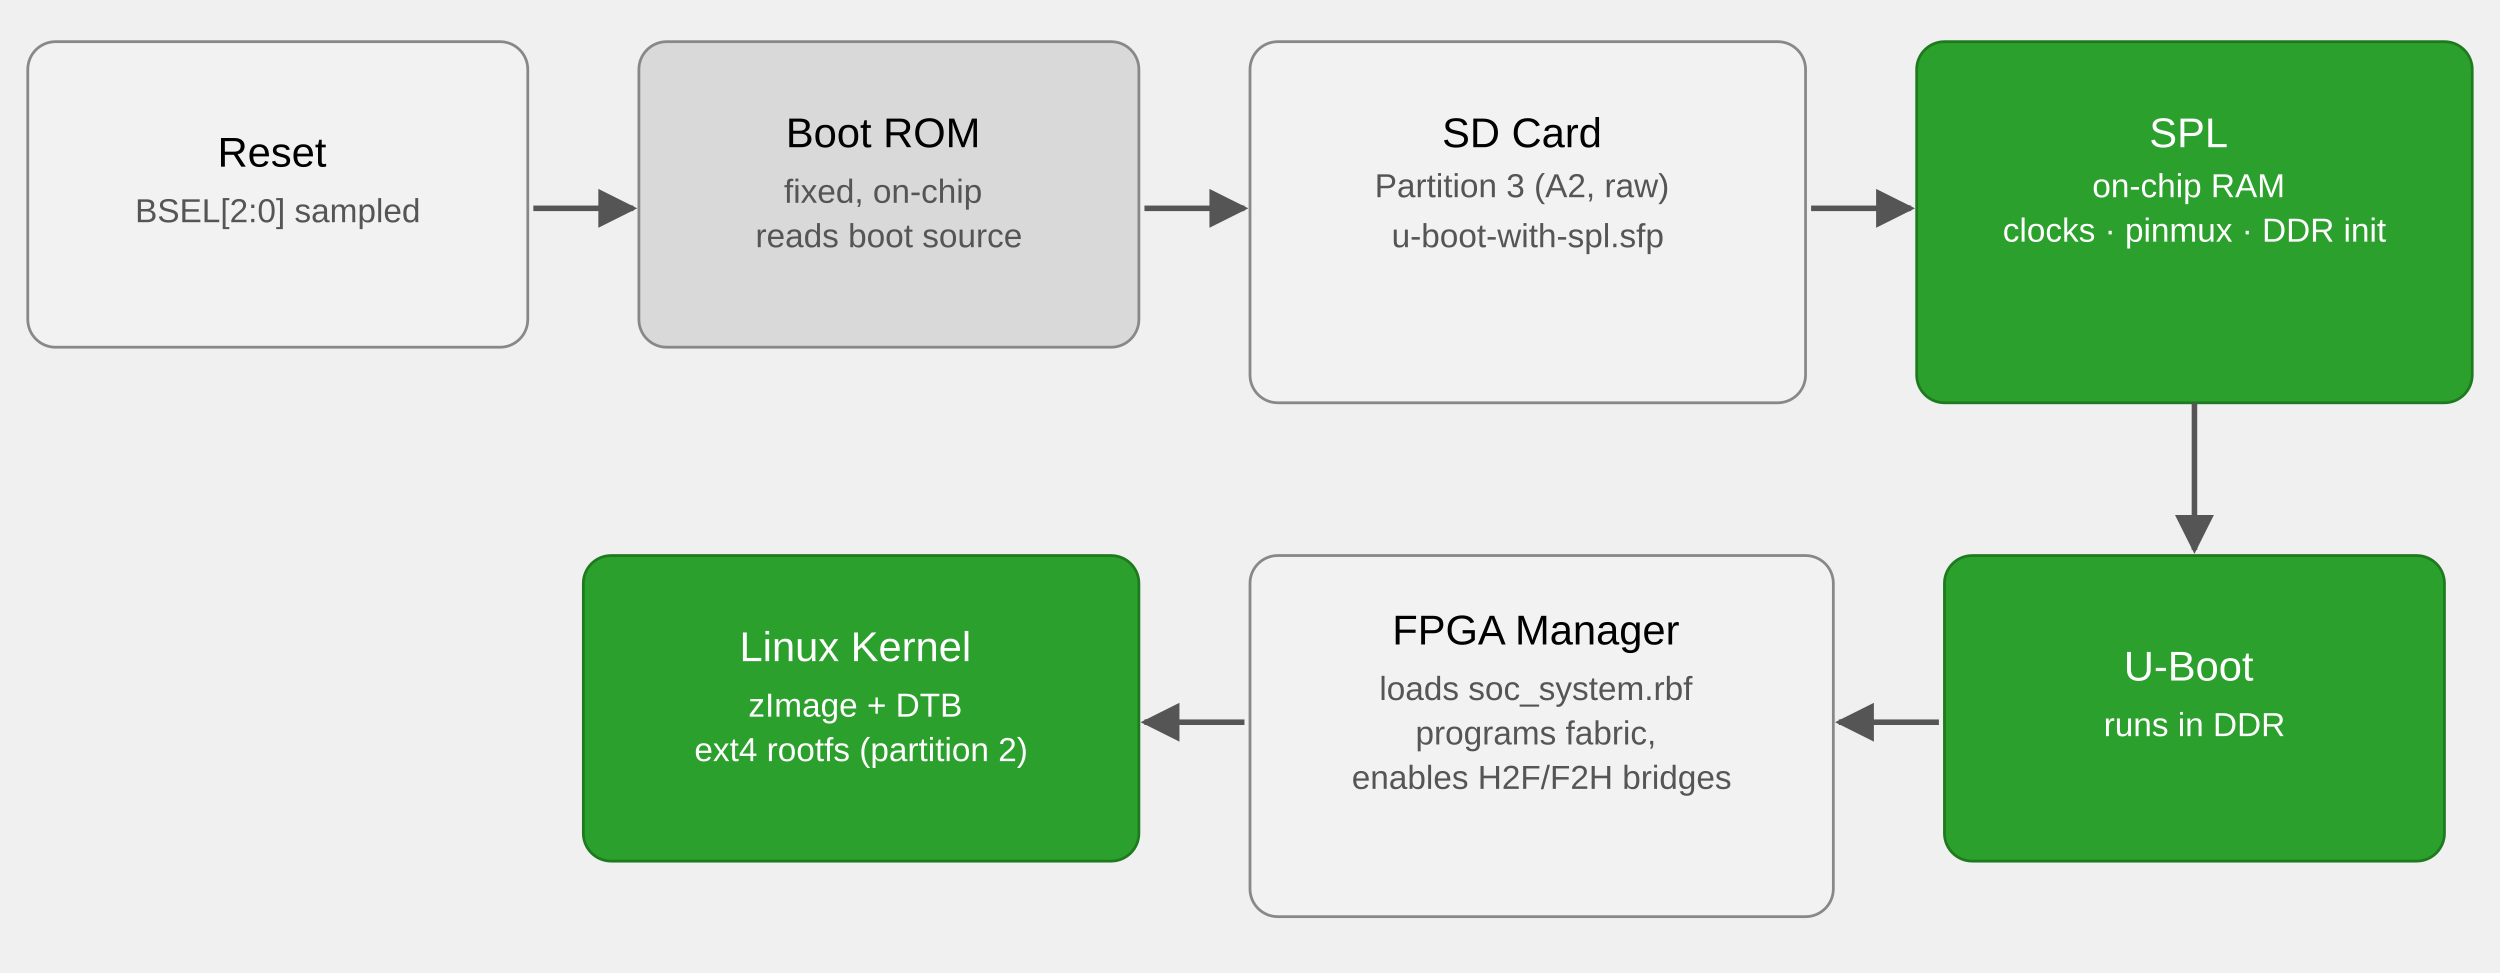
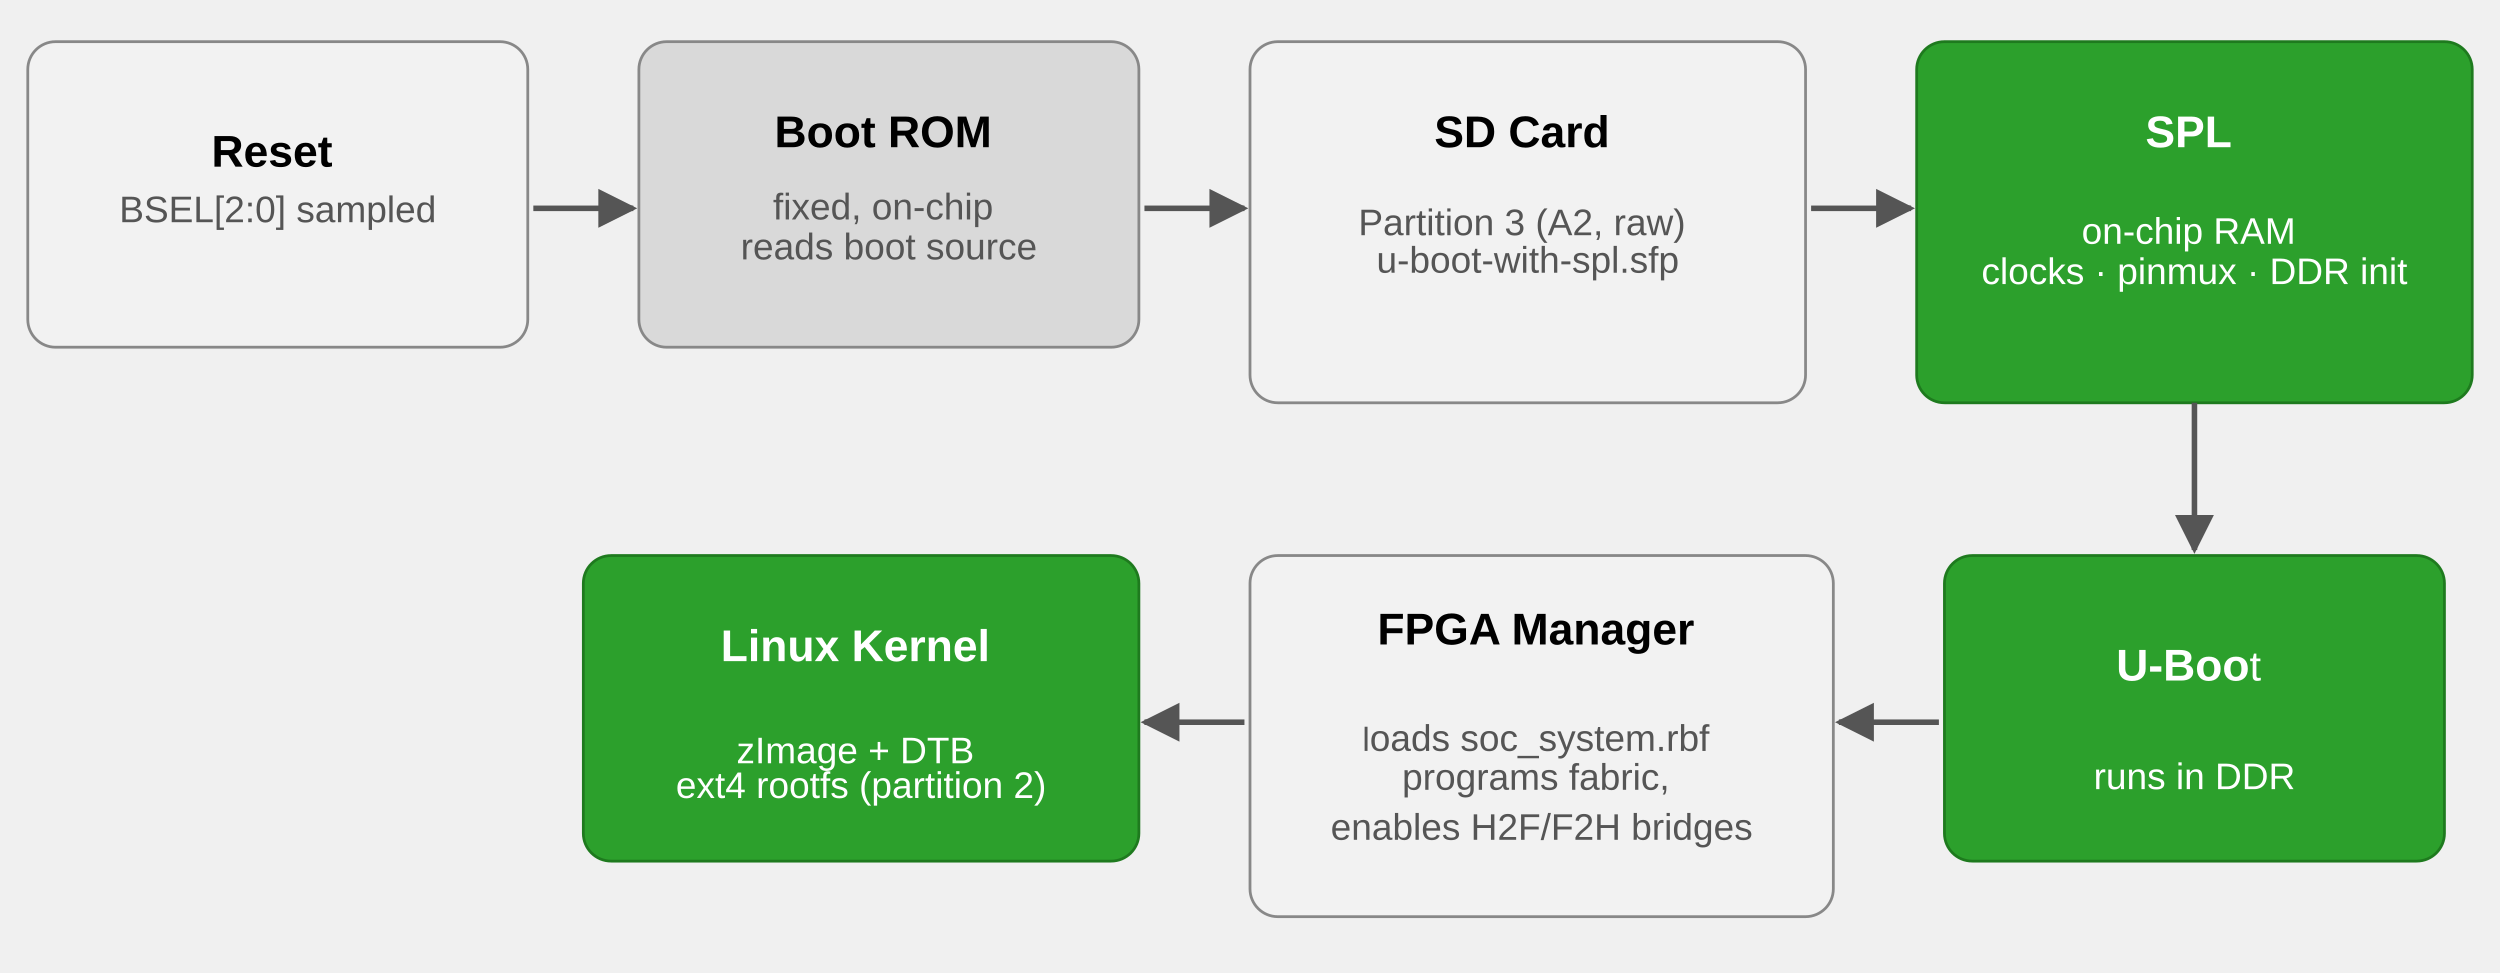
- <svg xmlns="http://www.w3.org/2000/svg" viewBox="0 0 900 350" font-family="Segoe UI, Arial, sans-serif">
-   <defs>
+ <svg xmlns="http://www.w3.org/2000/svg" viewBox="0 0 900 350" font-family="Segoe UI, Arial, sans-serif" version="1.1" id="svg91">
+   <defs id="defs5">
    <marker id="arrow" viewBox="0 0 10 10" refX="9" refY="5" markerWidth="7" markerHeight="7" orient="auto-start-reverse">
-       <path d="M 0 0 L 10 5 L 0 10 z" fill="#555" />
+       <path d="M 0 0 L 10 5 L 0 10 z" fill="#555" id="path2" />
    </marker>
  </defs>
-   <g font-size="15" text-anchor="middle">
-     <rect x="10" y="15" width="180" height="110" rx="10" fill="#f2f2f2" stroke="#888" />
-     <text x="100" y="60">
-       <tspan x="100" dy="0">Reset</tspan>
-       <tspan x="100" dy="20" font-size="12" fill="#555">BSEL[2:0] sampled</tspan>
+   <g font-size="15" text-anchor="middle" id="g75">
+     <rect x="10" y="15" width="180" height="110" rx="10" fill="#f2f2f2" stroke="#888" id="rect7" />
+     <text x="100" y="60" id="text13">
+       <tspan x="100" dy="0" id="tspan9" style="font-style:normal;font-variant:normal;font-weight:bold;font-stretch:normal;font-size:16px;font-family:'Segoe UI', Arial, sans-serif;-inkscape-font-specification:'Segoe UI, Arial, sans-serif Bold'">Reset</tspan>
+       <tspan x="100" dy="20" font-size="12px" fill="#555555" id="tspan11" style="font-size:13.333px">BSEL[2:0] sampled</tspan>
    </text>
-     <rect x="230" y="15" width="180" height="110" rx="10" fill="#d9d9d9" stroke="#888" />
-     <text x="320" y="53">
-       <tspan x="320" dy="0">Boot ROM</tspan>
-       <tspan x="320" dy="20" font-size="12" fill="#555">fixed, on-chip</tspan>
-       <tspan x="320" dy="16" font-size="12" fill="#555">reads boot source</tspan>
+     <rect x="230" y="15" width="180" height="110" rx="10" fill="#d9d9d9" stroke="#888" id="rect15" />
+     <text x="320" y="53" id="text23" style="line-height:0.4">
+       <tspan id="tspan45976" x="320" y="53" style="font-style:normal;font-variant:normal;font-weight:bold;font-stretch:normal;font-size:16px;font-family:'Segoe UI', Arial, sans-serif;-inkscape-font-specification:'Segoe UI, Arial, sans-serif Bold'">
+         <tspan x="320" dy="0" id="tspan17" style="font-style:normal;font-variant:normal;font-weight:bold;font-stretch:normal;font-size:16px;font-family:'Segoe UI', Arial, sans-serif;-inkscape-font-specification:'Segoe UI, Arial, sans-serif Bold'">Boot ROM</tspan>
+       </tspan>
+       <tspan x="320" y="59" id="tspan54315" style="font-size:13.333px">
+         <tspan x="320" font-size="12px" fill="#555555" dy="20" id="tspan54317" style="font-size:13.333px">fixed, on-chip</tspan>
+       </tspan>
+       <tspan x="320" y="65.126" id="tspan55772" style="font-size:13.333px" />
+       <tspan id="tspan45978" x="320" y="71.253" style="font-size:13.333px" />
+       <tspan x="320" y="77.379" id="tspan46684" style="font-size:13.333px">
+         <tspan x="320" dy="16" font-size="12px" fill="#555555" id="tspan46686" style="font-size:13.333px">reads boot source</tspan>
+       </tspan>
    </text>
-     <rect x="450" y="15" width="200" height="130" rx="10" fill="#f2f2f2" stroke="#888" />
-     <text x="550" y="53">
-       <tspan x="550" dy="0">SD Card</tspan>
-       <tspan x="550" dy="18" font-size="12" fill="#555">Partition 3 (A2, raw)</tspan>
-       <tspan x="550" dy="18" font-size="12" fill="#555">u-boot-with-spl.sfp</tspan>
+     <rect x="450" y="15" width="200" height="130" rx="10" fill="#f2f2f2" stroke="#888" id="rect25" />
+     <text x="550" y="53" id="text33" style="line-height:0.9">
+       <tspan id="tspan67653" x="550" y="53" style="font-style:normal;font-variant:normal;font-weight:bold;font-stretch:normal;font-size:16px;font-family:'Segoe UI', Arial, sans-serif;-inkscape-font-specification:'Segoe UI, Arial, sans-serif Bold'">
+         <tspan x="550" dy="0" id="tspan27" style="font-style:normal;font-variant:normal;font-weight:bold;font-stretch:normal;font-size:16px;font-family:'Segoe UI', Arial, sans-serif;-inkscape-font-specification:'Segoe UI, Arial, sans-serif Bold'">SD Card</tspan>
+       </tspan>
+       <tspan id="tspan67655" x="550" y="66.674" style="font-size:13.333px">
+         <tspan x="550" dy="18" font-size="12px" fill="#555555" id="tspan67657" style="font-size:13.333px">Partition 3 (A2, raw)</tspan>
+       </tspan>
+       <tspan x="550" y="80.174" id="tspan68606" style="font-size:13.333px">
+         <tspan x="550" dy="18" font-size="12px" fill="#555555" id="tspan68608" style="font-size:13.333px">u-boot-with-spl.sfp</tspan>
+       </tspan>
    </text>
-     <rect x="690" y="15" width="200" height="130" rx="10" fill="#2ca02c" stroke="#1e7a1e" />
-     <text x="790" y="53" fill="#fff">
-       <tspan x="790" dy="0">SPL</tspan>
-       <tspan x="790" dy="18" font-size="12">on-chip RAM</tspan>
-       <tspan x="790" dy="16" font-size="12">clocks · pinmux · DDR init</tspan>
+     <rect x="690" y="15" width="200" height="130" rx="10" fill="#2ca02c" stroke="#1e7a1e" id="rect35" />
+     <text x="790" y="53" fill="#ffffff" id="text43" style="line-height:1.1">
+       <tspan id="tspan81035" x="790" y="53" style="font-style:normal;font-variant:normal;font-weight:bold;font-stretch:normal;font-size:16px;font-family:'Segoe UI', Arial, sans-serif;-inkscape-font-specification:'Segoe UI, Arial, sans-serif Bold'">
+         <tspan x="790" dy="0" id="tspan37" style="font-style:normal;font-variant:normal;font-weight:bold;font-stretch:normal;font-size:16px;font-family:'Segoe UI', Arial, sans-serif;-inkscape-font-specification:'Segoe UI, Arial, sans-serif Bold'">SPL</tspan>
+       </tspan>
+       <tspan id="tspan81037" x="790" y="69.774" style="font-size:13.333px">
+         <tspan x="790" dy="18" font-size="12px" id="tspan81039" style="font-size:13.333px">on-chip RAM</tspan>
+       </tspan>
+       <tspan x="790" y="86.274" id="tspan81504" style="font-size:13.333px">
+         <tspan x="790" dy="16" font-size="12px" id="tspan81506" style="font-size:13.333px">clocks · pinmux · DDR init</tspan>
+       </tspan>
    </text>
-     <rect x="700" y="200" width="180" height="110" rx="10" fill="#2ca02c" stroke="#1e7a1e" />
-     <text x="790" y="245" fill="#fff">
-       <tspan x="790" dy="0">U-Boot</tspan>
-       <tspan x="790" dy="20" font-size="12">runs in DDR</tspan>
+     <rect x="700" y="200" width="180" height="110" rx="10" fill="#2ca02c" stroke="#1e7a1e" id="rect45" />
+     <text x="790" y="245" fill="#ffffff" id="text51">
+       <tspan id="tspan128370" x="790" y="245">
+         <tspan x="790" dy="0" id="tspan47">
+           <tspan style="font-style:normal;font-variant:normal;font-weight:bold;font-stretch:normal;font-size:16px;font-family:'Segoe UI', Arial, sans-serif;-inkscape-font-specification:'Segoe UI, Arial, sans-serif Bold'" id="tspan108976">U-Boo</tspan>t</tspan>
+         <tspan x="790" font-size="12px" id="tspan49" style="font-size:13.333px" />
+       </tspan>
+       <tspan id="tspan128372" x="790" y="264.099">
+         <tspan x="790" dy="20" font-size="12px" style="font-size:13.333px" id="tspan128374">runs in DDR</tspan>
+       </tspan>
    </text>
-     <rect x="450" y="200" width="210" height="130" rx="10" fill="#f2f2f2" stroke="#888" />
-     <text x="555" y="232">
-       <tspan x="555" dy="0">FPGA Manager</tspan>
-       <tspan x="555" dy="20" font-size="12" fill="#555">loads soc_system.rbf</tspan>
-       <tspan x="555" dy="16" font-size="12" fill="#555">programs fabric,</tspan>
-       <tspan x="555" dy="16" font-size="12" fill="#555">enables H2F/F2H bridges</tspan>
+     <rect x="450" y="200" width="210" height="130" rx="10" fill="#f2f2f2" stroke="#888" id="rect53" />
+     <text x="555" y="232" id="text63" style="line-height:1.2">
+       <tspan id="tspan113924" x="555" y="232" style="font-style:normal;font-variant:normal;font-weight:bold;font-stretch:normal;font-size:16px;font-family:'Segoe UI', Arial, sans-serif;-inkscape-font-specification:'Segoe UI, Arial, sans-serif Bold'">
+         <tspan x="555" dy="0" id="tspan55" style="font-style:normal;font-variant:normal;font-weight:bold;font-stretch:normal;font-size:16px;font-family:'Segoe UI', Arial, sans-serif;-inkscape-font-specification:'Segoe UI, Arial, sans-serif Bold'">FPGA Manager</tspan>
+       </tspan>
+       <tspan id="tspan113926" x="555" y="250.324">
+         <tspan x="555" dy="20" font-size="12px" fill="#555555" id="tspan113928">l<tspan style="font-size:13.333px" id="tspan119227">oads soc_system.rbf</tspan>
+         </tspan>
+       </tspan>
+       <tspan x="555" y="268.324" id="tspan115582" style="font-size:13.333px">
+         <tspan x="555" dy="16" font-size="12px" fill="#555555" id="tspan115584" style="font-size:13.333px">programs fabric,</tspan>
+       </tspan>
+       <tspan x="555" y="286.324" id="tspan117231" style="font-size:13.333px">
+         <tspan x="555" dy="16" font-size="12px" fill="#555555" id="tspan117233" style="font-size:13.333px">enables H2F/F2H bridges</tspan>
+       </tspan>
    </text>
-     <rect x="210" y="200" width="200" height="110" rx="10" fill="#2ca02c" stroke="#1e7a1e" />
-     <text x="310" y="238" fill="#fff">
-       <tspan x="310" dy="0">Linux Kernel</tspan>
-       <tspan x="310" dy="20" font-size="12">zImage + DTB</tspan>
-       <tspan x="310" dy="16" font-size="12">ext4 rootfs (partition 2)</tspan>
+     <rect x="210" y="200" width="200" height="110" rx="10" fill="#2ca02c" stroke="#1e7a1e" id="rect65" />
+     <text x="310" y="238" fill="#ffffff" id="text73" style="line-height:1.1">
+       <tspan id="tspan136090" x="310" y="238" style="font-style:normal;font-variant:normal;font-weight:bold;font-stretch:normal;font-size:16px;font-family:'Segoe UI', Arial, sans-serif;-inkscape-font-specification:'Segoe UI, Arial, sans-serif Bold'">
+         <tspan x="310" dy="0" id="tspan67" style="font-style:normal;font-variant:normal;font-weight:bold;font-stretch:normal;font-size:16px;font-family:'Segoe UI', Arial, sans-serif;-inkscape-font-specification:'Segoe UI, Arial, sans-serif Bold'">Linux Kernel</tspan>
+       </tspan>
+       <tspan id="tspan136092" x="310" y="254.774" style="font-size:13.333px">
+         <tspan x="310" dy="20" font-size="12px" id="tspan136094" style="font-size:13.333px">zImage + DTB</tspan>
+       </tspan>
+       <tspan x="310" y="271.274" id="tspan137969" style="font-size:13.333px">
+         <tspan x="310" dy="16" font-size="12px" id="tspan137971" style="font-size:13.333px">ext4 rootfs (partition 2)</tspan>
+       </tspan>
    </text>
  </g>
-   <g stroke="#555" stroke-width="2" fill="none" marker-end="url(#arrow)">
-     <line x1="192" y1="75" x2="228" y2="75" />
-     <line x1="412" y1="75" x2="448" y2="75" />
-     <line x1="652" y1="75" x2="688" y2="75" />
-     <line x1="790" y1="145" x2="790" y2="198" />
-     <line x1="698" y1="260" x2="662" y2="260" />
-     <line x1="448" y1="260" x2="412" y2="260" />
+   <g stroke="#555" stroke-width="2" fill="none" marker-end="url(#arrow)" id="g89">
+     <line x1="192" y1="75" x2="228" y2="75" id="line77" />
+     <line x1="412" y1="75" x2="448" y2="75" id="line79" />
+     <line x1="652" y1="75" x2="688" y2="75" id="line81" />
+     <line x1="790" y1="145" x2="790" y2="198" id="line83" />
+     <line x1="698" y1="260" x2="662" y2="260" id="line85" />
+     <line x1="448" y1="260" x2="412" y2="260" id="line87" />
  </g>
</svg>
